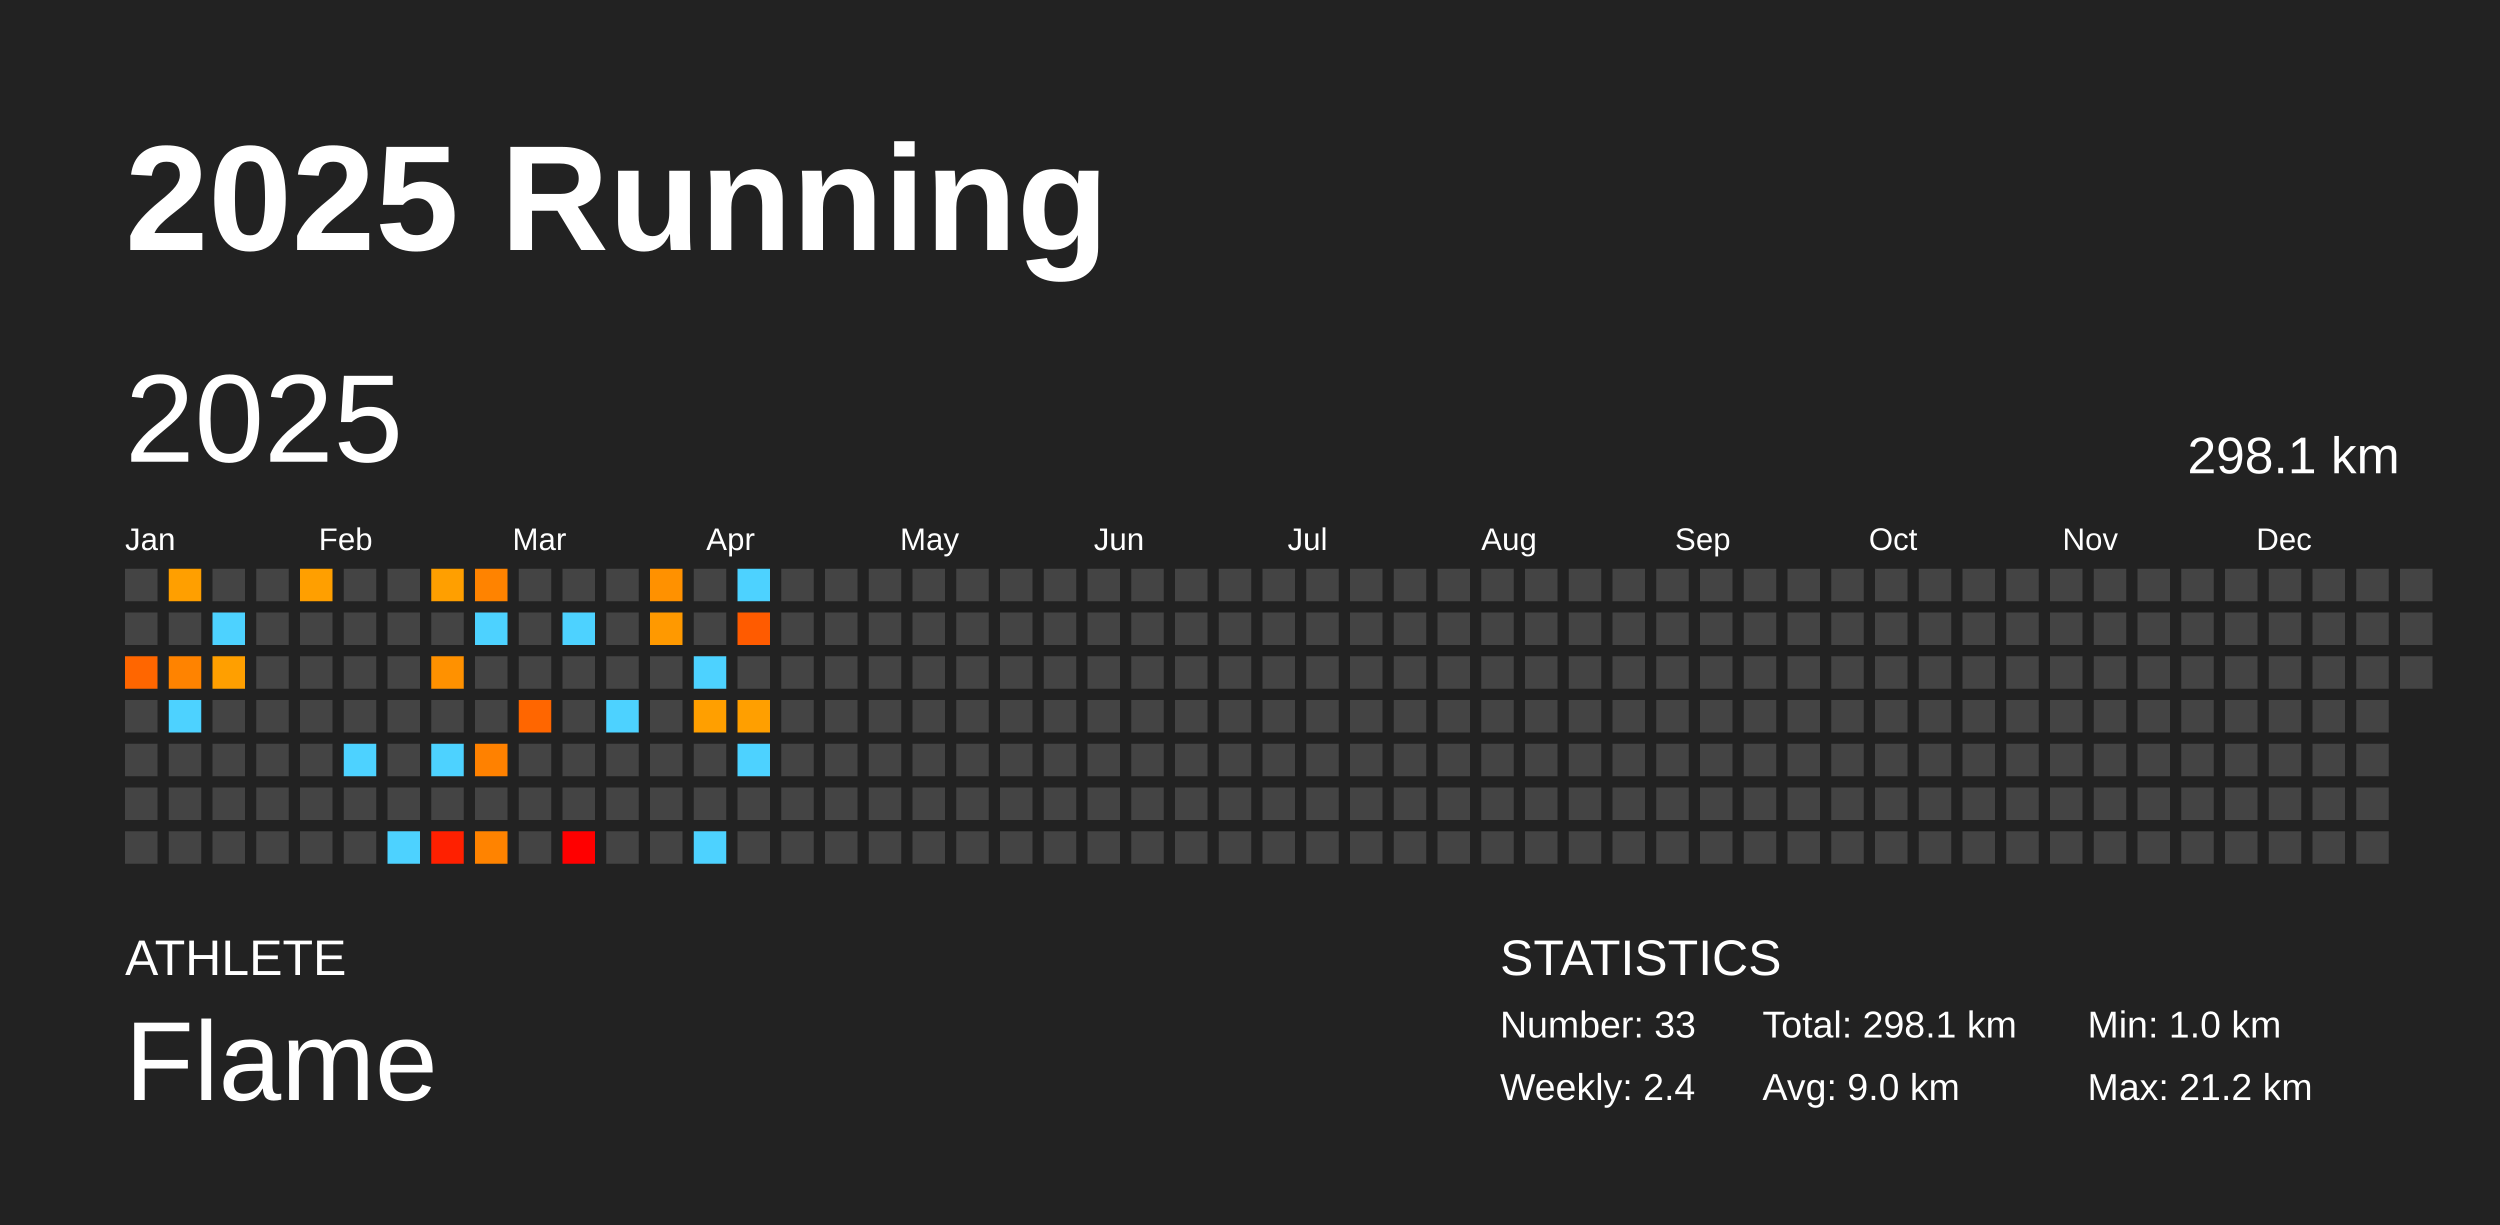
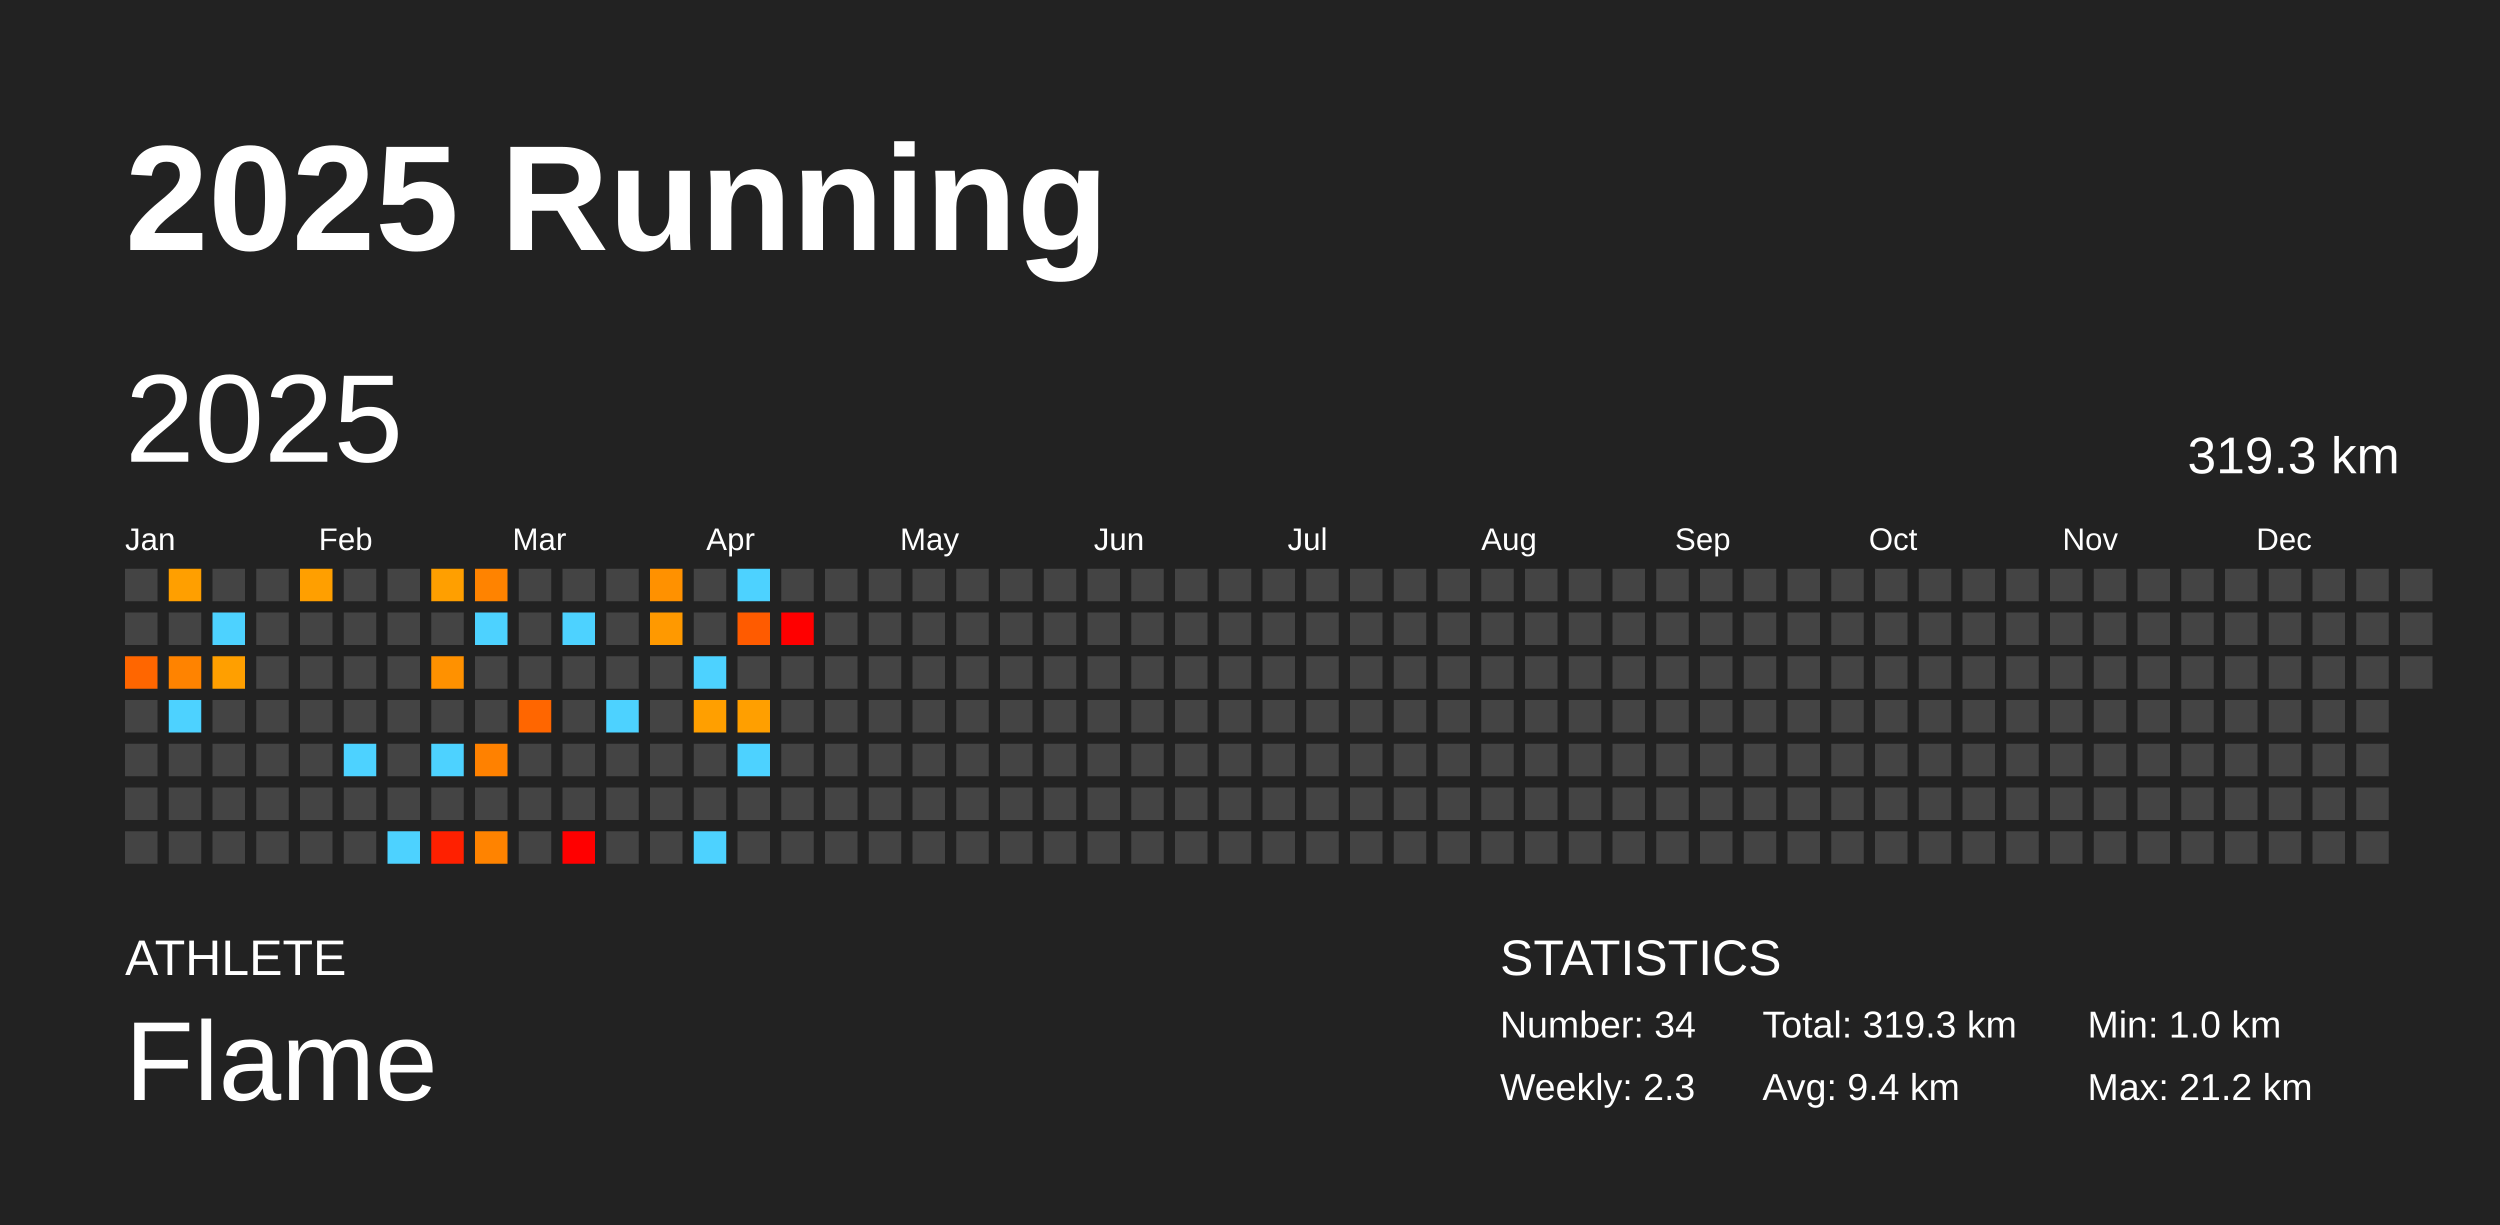
<svg xmlns="http://www.w3.org/2000/svg" baseProfile="full" height="98mm" version="1.1" viewBox="0,0,200,98" width="200mm">
  <defs />
  <rect fill="#222222" height="98" width="200" x="0" y="0" />
  <text fill="#FFFFFF" style="font-size:12px; font-family:Arial; font-weight:bold;" x="10" y="20">2025 Running</text>
  <text fill="#FFFFFF" style="font-size:4px; font-family:Arial" x="10" y="78">ATHLETE</text>
  <text fill="#FFFFFF" style="font-size:9px; font-family:Arial" x="10" y="88">Flame</text>
  <text fill="#FFFFFF" style="font-size:4px; font-family:Arial" x="120" y="78">STATISTICS</text>
-   <text fill="#FFFFFF" style="font-size:3px; font-family:Arial" x="120" y="83">Number: 33</text>
-   <text fill="#FFFFFF" style="font-size:3px; font-family:Arial" x="120" y="88">Weekly: 2.4</text>
-   <text fill="#FFFFFF" style="font-size:3px; font-family:Arial" x="141" y="83">Total: 298.1 km</text>
-   <text fill="#FFFFFF" style="font-size:3px; font-family:Arial" x="141" y="88">Avg: 9.0 km</text>
+   <text fill="#FFFFFF" style="font-size:3px; font-family:Arial" x="120" y="83">Number: 34</text>
+   <text fill="#FFFFFF" style="font-size:3px; font-family:Arial" x="120" y="88">Weekly: 2.3</text>
+   <text fill="#FFFFFF" style="font-size:3px; font-family:Arial" x="141" y="83">Total: 319.3 km</text>
+   <text fill="#FFFFFF" style="font-size:3px; font-family:Arial" x="141" y="88">Avg: 9.4 km</text>
  <text fill="#FFFFFF" style="font-size:3px; font-family:Arial" x="167" y="83">Min: 1.0 km</text>
  <text fill="#FFFFFF" style="font-size:3px; font-family:Arial" x="167" y="88">Max: 21.2 km</text>
  <text dominant-baseline="hanging" fill="#FFFFFF" style="font-size:10.0px; font-family:Arial;" x="10" y="30">2025</text>
-   <text dominant-baseline="hanging" fill="#FFFFFF" style="font-size:4.125px; font-family:Arial;" x="175" y="35">298.1 km</text>
+   <text dominant-baseline="hanging" fill="#FFFFFF" style="font-size:4.125px; font-family:Arial;" x="175" y="35">319.3 km</text>
  <text fill="#FFFFFF" style="font-size:2.5px; font-family:Arial" x="10.0" y="44">Jan</text>
  <text fill="#FFFFFF" style="font-size:2.5px; font-family:Arial" x="25.5" y="44">Feb</text>
  <text fill="#FFFFFF" style="font-size:2.5px; font-family:Arial" x="41.0" y="44">Mar</text>
  <text fill="#FFFFFF" style="font-size:2.5px; font-family:Arial" x="56.5" y="44">Apr</text>
  <text fill="#FFFFFF" style="font-size:2.5px; font-family:Arial" x="72.0" y="44">May</text>
  <text fill="#FFFFFF" style="font-size:2.5px; font-family:Arial" x="87.5" y="44">Jun</text>
  <text fill="#FFFFFF" style="font-size:2.5px; font-family:Arial" x="103.0" y="44">Jul</text>
  <text fill="#FFFFFF" style="font-size:2.5px; font-family:Arial" x="118.5" y="44">Aug</text>
  <text fill="#FFFFFF" style="font-size:2.5px; font-family:Arial" x="134.0" y="44">Sep</text>
  <text fill="#FFFFFF" style="font-size:2.5px; font-family:Arial" x="149.5" y="44">Oct</text>
  <text fill="#FFFFFF" style="font-size:2.5px; font-family:Arial" x="165.0" y="44">Nov</text>
  <text fill="#FFFFFF" style="font-size:2.5px; font-family:Arial" x="180.5" y="44">Dec</text>
  <rect fill="#444444" height="2.6" width="2.6" x="10.0" y="45.5" />
  <rect fill="#444444" height="2.6" width="2.6" x="10.0" y="49.0" />
  <rect fill="#ff6600" height="2.6" width="2.6" x="10.0" y="52.5" />
  <rect fill="#444444" height="2.6" width="2.6" x="10.0" y="56.0" />
  <rect fill="#444444" height="2.6" width="2.6" x="10.0" y="59.5" />
  <rect fill="#444444" height="2.6" width="2.6" x="10.0" y="63.0" />
  <rect fill="#444444" height="2.6" width="2.6" x="10.0" y="66.5" />
  <rect fill="#ff9f00" height="2.6" width="2.6" x="13.5" y="45.5" />
  <rect fill="#444444" height="2.6" width="2.6" x="13.5" y="49.0" />
  <rect fill="#ff8300" height="2.6" width="2.6" x="13.5" y="52.5" />
  <rect fill="#4dd2ff" height="2.6" width="2.6" x="13.5" y="56.0" />
  <rect fill="#444444" height="2.6" width="2.6" x="13.5" y="59.5" />
  <rect fill="#444444" height="2.6" width="2.6" x="13.5" y="63.0" />
  <rect fill="#444444" height="2.6" width="2.6" x="13.5" y="66.5" />
  <rect fill="#444444" height="2.6" width="2.6" x="17.0" y="45.5" />
  <rect fill="#4dd2ff" height="2.6" width="2.6" x="17.0" y="49.0" />
  <rect fill="#ff9f00" height="2.6" width="2.6" x="17.0" y="52.5" />
  <rect fill="#444444" height="2.6" width="2.6" x="17.0" y="56.0" />
  <rect fill="#444444" height="2.6" width="2.6" x="17.0" y="59.5" />
  <rect fill="#444444" height="2.6" width="2.6" x="17.0" y="63.0" />
  <rect fill="#444444" height="2.6" width="2.6" x="17.0" y="66.5" />
  <rect fill="#444444" height="2.6" width="2.6" x="20.5" y="45.5" />
  <rect fill="#444444" height="2.6" width="2.6" x="20.5" y="49.0" />
  <rect fill="#444444" height="2.6" width="2.6" x="20.5" y="52.5" />
  <rect fill="#444444" height="2.6" width="2.6" x="20.5" y="56.0" />
  <rect fill="#444444" height="2.6" width="2.6" x="20.5" y="59.5" />
  <rect fill="#444444" height="2.6" width="2.6" x="20.5" y="63.0" />
  <rect fill="#444444" height="2.6" width="2.6" x="20.5" y="66.5" />
  <rect fill="#ff9f00" height="2.6" width="2.6" x="24.0" y="45.5" />
  <rect fill="#444444" height="2.6" width="2.6" x="24.0" y="49.0" />
  <rect fill="#444444" height="2.6" width="2.6" x="24.0" y="52.5" />
  <rect fill="#444444" height="2.6" width="2.6" x="24.0" y="56.0" />
  <rect fill="#444444" height="2.6" width="2.6" x="24.0" y="59.5" />
  <rect fill="#444444" height="2.6" width="2.6" x="24.0" y="63.0" />
  <rect fill="#444444" height="2.6" width="2.6" x="24.0" y="66.5" />
  <rect fill="#444444" height="2.6" width="2.6" x="27.5" y="45.5" />
  <rect fill="#444444" height="2.6" width="2.6" x="27.5" y="49.0" />
  <rect fill="#444444" height="2.6" width="2.6" x="27.5" y="52.5" />
  <rect fill="#444444" height="2.6" width="2.6" x="27.5" y="56.0" />
  <rect fill="#4dd2ff" height="2.6" width="2.6" x="27.5" y="59.5" />
  <rect fill="#444444" height="2.6" width="2.6" x="27.5" y="63.0" />
  <rect fill="#444444" height="2.6" width="2.6" x="27.5" y="66.5" />
  <rect fill="#444444" height="2.6" width="2.6" x="31.0" y="45.5" />
  <rect fill="#444444" height="2.6" width="2.6" x="31.0" y="49.0" />
  <rect fill="#444444" height="2.6" width="2.6" x="31.0" y="52.5" />
  <rect fill="#444444" height="2.6" width="2.6" x="31.0" y="56.0" />
  <rect fill="#444444" height="2.6" width="2.6" x="31.0" y="59.5" />
  <rect fill="#444444" height="2.6" width="2.6" x="31.0" y="63.0" />
  <rect fill="#4dd2ff" height="2.6" width="2.6" x="31.0" y="66.5" />
  <rect fill="#ff9f00" height="2.6" width="2.6" x="34.5" y="45.5" />
  <rect fill="#444444" height="2.6" width="2.6" x="34.5" y="49.0" />
  <rect fill="#ff9100" height="2.6" width="2.6" x="34.5" y="52.5" />
  <rect fill="#444444" height="2.6" width="2.6" x="34.5" y="56.0" />
  <rect fill="#4dd2ff" height="2.6" width="2.6" x="34.5" y="59.5" />
  <rect fill="#444444" height="2.6" width="2.6" x="34.5" y="63.0" />
  <rect fill="#ff2000" height="2.6" width="2.6" x="34.5" y="66.5" />
  <rect fill="#ff8300" height="2.6" width="2.6" x="38.0" y="45.5" />
  <rect fill="#4dd2ff" height="2.6" width="2.6" x="38.0" y="49.0" />
  <rect fill="#444444" height="2.6" width="2.6" x="38.0" y="52.5" />
  <rect fill="#444444" height="2.6" width="2.6" x="38.0" y="56.0" />
  <rect fill="#ff8100" height="2.6" width="2.6" x="38.0" y="59.5" />
  <rect fill="#444444" height="2.6" width="2.6" x="38.0" y="63.0" />
  <rect fill="#ff8300" height="2.6" width="2.6" x="38.0" y="66.5" />
  <rect fill="#444444" height="2.6" width="2.6" x="41.5" y="45.5" />
  <rect fill="#444444" height="2.6" width="2.6" x="41.5" y="49.0" />
  <rect fill="#444444" height="2.6" width="2.6" x="41.5" y="52.5" />
  <rect fill="#ff6600" height="2.6" width="2.6" x="41.5" y="56.0" />
  <rect fill="#444444" height="2.6" width="2.6" x="41.5" y="59.5" />
  <rect fill="#444444" height="2.6" width="2.6" x="41.5" y="63.0" />
  <rect fill="#444444" height="2.6" width="2.6" x="41.5" y="66.5" />
  <rect fill="#444444" height="2.6" width="2.6" x="45.0" y="45.5" />
  <rect fill="#4dd2ff" height="2.6" width="2.6" x="45.0" y="49.0" />
  <rect fill="#444444" height="2.6" width="2.6" x="45.0" y="52.5" />
  <rect fill="#444444" height="2.6" width="2.6" x="45.0" y="56.0" />
  <rect fill="#444444" height="2.6" width="2.6" x="45.0" y="59.5" />
  <rect fill="#444444" height="2.6" width="2.6" x="45.0" y="63.0" />
  <rect fill="red" height="2.6" width="2.6" x="45.0" y="66.5" />
  <rect fill="#444444" height="2.6" width="2.6" x="48.5" y="45.5" />
  <rect fill="#444444" height="2.6" width="2.6" x="48.5" y="49.0" />
  <rect fill="#444444" height="2.6" width="2.6" x="48.5" y="52.5" />
  <rect fill="#4dd2ff" height="2.6" width="2.6" x="48.5" y="56.0" />
  <rect fill="#444444" height="2.6" width="2.6" x="48.5" y="59.5" />
  <rect fill="#444444" height="2.6" width="2.6" x="48.5" y="63.0" />
  <rect fill="#444444" height="2.6" width="2.6" x="48.5" y="66.5" />
  <rect fill="#ff9100" height="2.6" width="2.6" x="52.0" y="45.5" />
  <rect fill="#ff9900" height="2.6" width="2.6" x="52.0" y="49.0" />
  <rect fill="#444444" height="2.6" width="2.6" x="52.0" y="52.5" />
  <rect fill="#444444" height="2.6" width="2.6" x="52.0" y="56.0" />
  <rect fill="#444444" height="2.6" width="2.6" x="52.0" y="59.5" />
  <rect fill="#444444" height="2.6" width="2.6" x="52.0" y="63.0" />
  <rect fill="#444444" height="2.6" width="2.6" x="52.0" y="66.5" />
  <rect fill="#444444" height="2.6" width="2.6" x="55.5" y="45.5" />
  <rect fill="#444444" height="2.6" width="2.6" x="55.5" y="49.0" />
  <rect fill="#4dd2ff" height="2.6" width="2.6" x="55.5" y="52.5" />
  <rect fill="#ff9f00" height="2.6" width="2.6" x="55.5" y="56.0" />
  <rect fill="#444444" height="2.6" width="2.6" x="55.5" y="59.5" />
  <rect fill="#444444" height="2.6" width="2.6" x="55.5" y="63.0" />
  <rect fill="#4dd2ff" height="2.6" width="2.6" x="55.5" y="66.5" />
  <rect fill="#4dd2ff" height="2.6" width="2.6" x="59.0" y="45.5" />
  <rect fill="#ff5b00" height="2.6" width="2.6" x="59.0" y="49.0" />
  <rect fill="#444444" height="2.6" width="2.6" x="59.0" y="52.5" />
  <rect fill="#ff9f00" height="2.6" width="2.6" x="59.0" y="56.0" />
  <rect fill="#4dd2ff" height="2.6" width="2.6" x="59.0" y="59.5" />
  <rect fill="#444444" height="2.6" width="2.6" x="59.0" y="63.0" />
  <rect fill="#444444" height="2.6" width="2.6" x="59.0" y="66.5" />
  <rect fill="#444444" height="2.6" width="2.6" x="62.5" y="45.5" />
-   <rect fill="#444444" height="2.6" width="2.6" x="62.5" y="49.0" />
+   <rect fill="red" height="2.6" width="2.6" x="62.5" y="49.0" />
  <rect fill="#444444" height="2.6" width="2.6" x="62.5" y="52.5" />
  <rect fill="#444444" height="2.6" width="2.6" x="62.5" y="56.0" />
  <rect fill="#444444" height="2.6" width="2.6" x="62.5" y="59.5" />
  <rect fill="#444444" height="2.6" width="2.6" x="62.5" y="63.0" />
  <rect fill="#444444" height="2.6" width="2.6" x="62.5" y="66.5" />
  <rect fill="#444444" height="2.6" width="2.6" x="66.0" y="45.5" />
  <rect fill="#444444" height="2.6" width="2.6" x="66.0" y="49.0" />
  <rect fill="#444444" height="2.6" width="2.6" x="66.0" y="52.5" />
  <rect fill="#444444" height="2.6" width="2.6" x="66.0" y="56.0" />
  <rect fill="#444444" height="2.6" width="2.6" x="66.0" y="59.5" />
  <rect fill="#444444" height="2.6" width="2.6" x="66.0" y="63.0" />
  <rect fill="#444444" height="2.6" width="2.6" x="66.0" y="66.5" />
  <rect fill="#444444" height="2.6" width="2.6" x="69.5" y="45.5" />
  <rect fill="#444444" height="2.6" width="2.6" x="69.5" y="49.0" />
  <rect fill="#444444" height="2.6" width="2.6" x="69.5" y="52.5" />
  <rect fill="#444444" height="2.6" width="2.6" x="69.5" y="56.0" />
  <rect fill="#444444" height="2.6" width="2.6" x="69.5" y="59.5" />
  <rect fill="#444444" height="2.6" width="2.6" x="69.5" y="63.0" />
  <rect fill="#444444" height="2.6" width="2.6" x="69.5" y="66.5" />
  <rect fill="#444444" height="2.6" width="2.6" x="73.0" y="45.5" />
  <rect fill="#444444" height="2.6" width="2.6" x="73.0" y="49.0" />
  <rect fill="#444444" height="2.6" width="2.6" x="73.0" y="52.5" />
  <rect fill="#444444" height="2.6" width="2.6" x="73.0" y="56.0" />
  <rect fill="#444444" height="2.6" width="2.6" x="73.0" y="59.5" />
  <rect fill="#444444" height="2.6" width="2.6" x="73.0" y="63.0" />
  <rect fill="#444444" height="2.6" width="2.6" x="73.0" y="66.5" />
  <rect fill="#444444" height="2.6" width="2.6" x="76.5" y="45.5" />
  <rect fill="#444444" height="2.6" width="2.6" x="76.5" y="49.0" />
  <rect fill="#444444" height="2.6" width="2.6" x="76.5" y="52.5" />
  <rect fill="#444444" height="2.6" width="2.6" x="76.5" y="56.0" />
  <rect fill="#444444" height="2.6" width="2.6" x="76.5" y="59.5" />
  <rect fill="#444444" height="2.6" width="2.6" x="76.5" y="63.0" />
  <rect fill="#444444" height="2.6" width="2.6" x="76.5" y="66.5" />
  <rect fill="#444444" height="2.6" width="2.6" x="80.0" y="45.5" />
  <rect fill="#444444" height="2.6" width="2.6" x="80.0" y="49.0" />
  <rect fill="#444444" height="2.6" width="2.6" x="80.0" y="52.5" />
  <rect fill="#444444" height="2.6" width="2.6" x="80.0" y="56.0" />
  <rect fill="#444444" height="2.6" width="2.6" x="80.0" y="59.5" />
  <rect fill="#444444" height="2.6" width="2.6" x="80.0" y="63.0" />
  <rect fill="#444444" height="2.6" width="2.6" x="80.0" y="66.5" />
  <rect fill="#444444" height="2.6" width="2.6" x="83.5" y="45.5" />
  <rect fill="#444444" height="2.6" width="2.6" x="83.5" y="49.0" />
  <rect fill="#444444" height="2.6" width="2.6" x="83.5" y="52.5" />
  <rect fill="#444444" height="2.6" width="2.6" x="83.5" y="56.0" />
  <rect fill="#444444" height="2.6" width="2.6" x="83.5" y="59.5" />
  <rect fill="#444444" height="2.6" width="2.6" x="83.5" y="63.0" />
  <rect fill="#444444" height="2.6" width="2.6" x="83.5" y="66.5" />
  <rect fill="#444444" height="2.6" width="2.6" x="87.0" y="45.5" />
  <rect fill="#444444" height="2.6" width="2.6" x="87.0" y="49.0" />
  <rect fill="#444444" height="2.6" width="2.6" x="87.0" y="52.5" />
  <rect fill="#444444" height="2.6" width="2.6" x="87.0" y="56.0" />
  <rect fill="#444444" height="2.6" width="2.6" x="87.0" y="59.5" />
  <rect fill="#444444" height="2.6" width="2.6" x="87.0" y="63.0" />
  <rect fill="#444444" height="2.6" width="2.6" x="87.0" y="66.5" />
  <rect fill="#444444" height="2.6" width="2.6" x="90.5" y="45.5" />
  <rect fill="#444444" height="2.6" width="2.6" x="90.5" y="49.0" />
  <rect fill="#444444" height="2.6" width="2.6" x="90.5" y="52.5" />
  <rect fill="#444444" height="2.6" width="2.6" x="90.5" y="56.0" />
  <rect fill="#444444" height="2.6" width="2.6" x="90.5" y="59.5" />
  <rect fill="#444444" height="2.6" width="2.6" x="90.5" y="63.0" />
  <rect fill="#444444" height="2.6" width="2.6" x="90.5" y="66.5" />
  <rect fill="#444444" height="2.6" width="2.6" x="94.0" y="45.5" />
  <rect fill="#444444" height="2.6" width="2.6" x="94.0" y="49.0" />
  <rect fill="#444444" height="2.6" width="2.6" x="94.0" y="52.5" />
  <rect fill="#444444" height="2.6" width="2.6" x="94.0" y="56.0" />
  <rect fill="#444444" height="2.6" width="2.6" x="94.0" y="59.5" />
  <rect fill="#444444" height="2.6" width="2.6" x="94.0" y="63.0" />
  <rect fill="#444444" height="2.6" width="2.6" x="94.0" y="66.5" />
  <rect fill="#444444" height="2.6" width="2.6" x="97.5" y="45.5" />
  <rect fill="#444444" height="2.6" width="2.6" x="97.5" y="49.0" />
  <rect fill="#444444" height="2.6" width="2.6" x="97.5" y="52.5" />
  <rect fill="#444444" height="2.6" width="2.6" x="97.5" y="56.0" />
  <rect fill="#444444" height="2.6" width="2.6" x="97.5" y="59.5" />
  <rect fill="#444444" height="2.6" width="2.6" x="97.5" y="63.0" />
  <rect fill="#444444" height="2.6" width="2.6" x="97.5" y="66.5" />
  <rect fill="#444444" height="2.6" width="2.6" x="101.0" y="45.5" />
  <rect fill="#444444" height="2.6" width="2.6" x="101.0" y="49.0" />
  <rect fill="#444444" height="2.6" width="2.6" x="101.0" y="52.5" />
  <rect fill="#444444" height="2.6" width="2.6" x="101.0" y="56.0" />
  <rect fill="#444444" height="2.6" width="2.6" x="101.0" y="59.5" />
  <rect fill="#444444" height="2.6" width="2.6" x="101.0" y="63.0" />
  <rect fill="#444444" height="2.6" width="2.6" x="101.0" y="66.5" />
  <rect fill="#444444" height="2.6" width="2.6" x="104.5" y="45.5" />
  <rect fill="#444444" height="2.6" width="2.6" x="104.5" y="49.0" />
  <rect fill="#444444" height="2.6" width="2.6" x="104.5" y="52.5" />
  <rect fill="#444444" height="2.6" width="2.6" x="104.5" y="56.0" />
  <rect fill="#444444" height="2.6" width="2.6" x="104.5" y="59.5" />
  <rect fill="#444444" height="2.6" width="2.6" x="104.5" y="63.0" />
  <rect fill="#444444" height="2.6" width="2.6" x="104.5" y="66.5" />
  <rect fill="#444444" height="2.6" width="2.6" x="108.0" y="45.5" />
  <rect fill="#444444" height="2.6" width="2.6" x="108.0" y="49.0" />
  <rect fill="#444444" height="2.6" width="2.6" x="108.0" y="52.5" />
  <rect fill="#444444" height="2.6" width="2.6" x="108.0" y="56.0" />
  <rect fill="#444444" height="2.6" width="2.6" x="108.0" y="59.5" />
  <rect fill="#444444" height="2.6" width="2.6" x="108.0" y="63.0" />
  <rect fill="#444444" height="2.6" width="2.6" x="108.0" y="66.5" />
  <rect fill="#444444" height="2.6" width="2.6" x="111.5" y="45.5" />
  <rect fill="#444444" height="2.6" width="2.6" x="111.5" y="49.0" />
  <rect fill="#444444" height="2.6" width="2.6" x="111.5" y="52.5" />
  <rect fill="#444444" height="2.6" width="2.6" x="111.5" y="56.0" />
  <rect fill="#444444" height="2.6" width="2.6" x="111.5" y="59.5" />
  <rect fill="#444444" height="2.6" width="2.6" x="111.5" y="63.0" />
  <rect fill="#444444" height="2.6" width="2.6" x="111.5" y="66.5" />
  <rect fill="#444444" height="2.6" width="2.6" x="115.0" y="45.5" />
  <rect fill="#444444" height="2.6" width="2.6" x="115.0" y="49.0" />
  <rect fill="#444444" height="2.6" width="2.6" x="115.0" y="52.5" />
  <rect fill="#444444" height="2.6" width="2.6" x="115.0" y="56.0" />
  <rect fill="#444444" height="2.6" width="2.6" x="115.0" y="59.5" />
  <rect fill="#444444" height="2.6" width="2.6" x="115.0" y="63.0" />
  <rect fill="#444444" height="2.6" width="2.6" x="115.0" y="66.5" />
  <rect fill="#444444" height="2.6" width="2.6" x="118.5" y="45.5" />
  <rect fill="#444444" height="2.6" width="2.6" x="118.5" y="49.0" />
  <rect fill="#444444" height="2.6" width="2.6" x="118.5" y="52.5" />
  <rect fill="#444444" height="2.6" width="2.6" x="118.5" y="56.0" />
  <rect fill="#444444" height="2.6" width="2.6" x="118.5" y="59.5" />
  <rect fill="#444444" height="2.6" width="2.6" x="118.5" y="63.0" />
  <rect fill="#444444" height="2.6" width="2.6" x="118.5" y="66.5" />
  <rect fill="#444444" height="2.6" width="2.6" x="122.0" y="45.5" />
  <rect fill="#444444" height="2.6" width="2.6" x="122.0" y="49.0" />
  <rect fill="#444444" height="2.6" width="2.6" x="122.0" y="52.5" />
  <rect fill="#444444" height="2.6" width="2.6" x="122.0" y="56.0" />
  <rect fill="#444444" height="2.6" width="2.6" x="122.0" y="59.5" />
  <rect fill="#444444" height="2.6" width="2.6" x="122.0" y="63.0" />
  <rect fill="#444444" height="2.6" width="2.6" x="122.0" y="66.5" />
  <rect fill="#444444" height="2.6" width="2.6" x="125.5" y="45.5" />
  <rect fill="#444444" height="2.6" width="2.6" x="125.5" y="49.0" />
  <rect fill="#444444" height="2.6" width="2.6" x="125.5" y="52.5" />
  <rect fill="#444444" height="2.6" width="2.6" x="125.5" y="56.0" />
  <rect fill="#444444" height="2.6" width="2.6" x="125.5" y="59.5" />
  <rect fill="#444444" height="2.6" width="2.6" x="125.5" y="63.0" />
  <rect fill="#444444" height="2.6" width="2.6" x="125.5" y="66.5" />
  <rect fill="#444444" height="2.6" width="2.6" x="129.0" y="45.5" />
  <rect fill="#444444" height="2.6" width="2.6" x="129.0" y="49.0" />
  <rect fill="#444444" height="2.6" width="2.6" x="129.0" y="52.5" />
  <rect fill="#444444" height="2.6" width="2.6" x="129.0" y="56.0" />
  <rect fill="#444444" height="2.6" width="2.6" x="129.0" y="59.5" />
  <rect fill="#444444" height="2.6" width="2.6" x="129.0" y="63.0" />
  <rect fill="#444444" height="2.6" width="2.6" x="129.0" y="66.5" />
  <rect fill="#444444" height="2.6" width="2.6" x="132.5" y="45.5" />
  <rect fill="#444444" height="2.6" width="2.6" x="132.5" y="49.0" />
  <rect fill="#444444" height="2.6" width="2.6" x="132.5" y="52.5" />
  <rect fill="#444444" height="2.6" width="2.6" x="132.5" y="56.0" />
  <rect fill="#444444" height="2.6" width="2.6" x="132.5" y="59.5" />
  <rect fill="#444444" height="2.6" width="2.6" x="132.5" y="63.0" />
  <rect fill="#444444" height="2.6" width="2.6" x="132.5" y="66.5" />
  <rect fill="#444444" height="2.6" width="2.6" x="136.0" y="45.5" />
  <rect fill="#444444" height="2.6" width="2.6" x="136.0" y="49.0" />
  <rect fill="#444444" height="2.6" width="2.6" x="136.0" y="52.5" />
  <rect fill="#444444" height="2.6" width="2.6" x="136.0" y="56.0" />
  <rect fill="#444444" height="2.6" width="2.6" x="136.0" y="59.5" />
  <rect fill="#444444" height="2.6" width="2.6" x="136.0" y="63.0" />
  <rect fill="#444444" height="2.6" width="2.6" x="136.0" y="66.5" />
  <rect fill="#444444" height="2.6" width="2.6" x="139.5" y="45.5" />
  <rect fill="#444444" height="2.6" width="2.6" x="139.5" y="49.0" />
  <rect fill="#444444" height="2.6" width="2.6" x="139.5" y="52.5" />
  <rect fill="#444444" height="2.6" width="2.6" x="139.5" y="56.0" />
  <rect fill="#444444" height="2.6" width="2.6" x="139.5" y="59.5" />
  <rect fill="#444444" height="2.6" width="2.6" x="139.5" y="63.0" />
  <rect fill="#444444" height="2.6" width="2.6" x="139.5" y="66.5" />
  <rect fill="#444444" height="2.6" width="2.6" x="143.0" y="45.5" />
  <rect fill="#444444" height="2.6" width="2.6" x="143.0" y="49.0" />
  <rect fill="#444444" height="2.6" width="2.6" x="143.0" y="52.5" />
  <rect fill="#444444" height="2.6" width="2.6" x="143.0" y="56.0" />
  <rect fill="#444444" height="2.6" width="2.6" x="143.0" y="59.5" />
  <rect fill="#444444" height="2.6" width="2.6" x="143.0" y="63.0" />
  <rect fill="#444444" height="2.6" width="2.6" x="143.0" y="66.5" />
  <rect fill="#444444" height="2.6" width="2.6" x="146.5" y="45.5" />
  <rect fill="#444444" height="2.6" width="2.6" x="146.5" y="49.0" />
  <rect fill="#444444" height="2.6" width="2.6" x="146.5" y="52.5" />
  <rect fill="#444444" height="2.6" width="2.6" x="146.5" y="56.0" />
  <rect fill="#444444" height="2.6" width="2.6" x="146.5" y="59.5" />
  <rect fill="#444444" height="2.6" width="2.6" x="146.5" y="63.0" />
  <rect fill="#444444" height="2.6" width="2.6" x="146.5" y="66.5" />
  <rect fill="#444444" height="2.6" width="2.6" x="150.0" y="45.5" />
  <rect fill="#444444" height="2.6" width="2.6" x="150.0" y="49.0" />
  <rect fill="#444444" height="2.6" width="2.6" x="150.0" y="52.5" />
  <rect fill="#444444" height="2.6" width="2.6" x="150.0" y="56.0" />
  <rect fill="#444444" height="2.6" width="2.6" x="150.0" y="59.5" />
  <rect fill="#444444" height="2.6" width="2.6" x="150.0" y="63.0" />
  <rect fill="#444444" height="2.6" width="2.6" x="150.0" y="66.5" />
  <rect fill="#444444" height="2.6" width="2.6" x="153.5" y="45.5" />
  <rect fill="#444444" height="2.6" width="2.6" x="153.5" y="49.0" />
  <rect fill="#444444" height="2.6" width="2.6" x="153.5" y="52.5" />
  <rect fill="#444444" height="2.6" width="2.6" x="153.5" y="56.0" />
  <rect fill="#444444" height="2.6" width="2.6" x="153.5" y="59.5" />
  <rect fill="#444444" height="2.6" width="2.6" x="153.5" y="63.0" />
  <rect fill="#444444" height="2.6" width="2.6" x="153.5" y="66.5" />
  <rect fill="#444444" height="2.6" width="2.6" x="157.0" y="45.5" />
  <rect fill="#444444" height="2.6" width="2.6" x="157.0" y="49.0" />
  <rect fill="#444444" height="2.6" width="2.6" x="157.0" y="52.5" />
  <rect fill="#444444" height="2.6" width="2.6" x="157.0" y="56.0" />
  <rect fill="#444444" height="2.6" width="2.6" x="157.0" y="59.5" />
  <rect fill="#444444" height="2.6" width="2.6" x="157.0" y="63.0" />
  <rect fill="#444444" height="2.6" width="2.6" x="157.0" y="66.5" />
  <rect fill="#444444" height="2.6" width="2.6" x="160.5" y="45.5" />
  <rect fill="#444444" height="2.6" width="2.6" x="160.5" y="49.0" />
  <rect fill="#444444" height="2.6" width="2.6" x="160.5" y="52.5" />
  <rect fill="#444444" height="2.6" width="2.6" x="160.5" y="56.0" />
  <rect fill="#444444" height="2.6" width="2.6" x="160.5" y="59.5" />
  <rect fill="#444444" height="2.6" width="2.6" x="160.5" y="63.0" />
  <rect fill="#444444" height="2.6" width="2.6" x="160.5" y="66.5" />
  <rect fill="#444444" height="2.6" width="2.6" x="164.0" y="45.5" />
  <rect fill="#444444" height="2.6" width="2.6" x="164.0" y="49.0" />
  <rect fill="#444444" height="2.6" width="2.6" x="164.0" y="52.5" />
  <rect fill="#444444" height="2.6" width="2.6" x="164.0" y="56.0" />
  <rect fill="#444444" height="2.6" width="2.6" x="164.0" y="59.5" />
  <rect fill="#444444" height="2.6" width="2.6" x="164.0" y="63.0" />
  <rect fill="#444444" height="2.6" width="2.6" x="164.0" y="66.5" />
  <rect fill="#444444" height="2.6" width="2.6" x="167.5" y="45.5" />
  <rect fill="#444444" height="2.6" width="2.6" x="167.5" y="49.0" />
  <rect fill="#444444" height="2.6" width="2.6" x="167.5" y="52.5" />
  <rect fill="#444444" height="2.6" width="2.6" x="167.5" y="56.0" />
  <rect fill="#444444" height="2.6" width="2.6" x="167.5" y="59.5" />
  <rect fill="#444444" height="2.6" width="2.6" x="167.5" y="63.0" />
  <rect fill="#444444" height="2.6" width="2.6" x="167.5" y="66.5" />
  <rect fill="#444444" height="2.6" width="2.6" x="171.0" y="45.5" />
  <rect fill="#444444" height="2.6" width="2.6" x="171.0" y="49.0" />
  <rect fill="#444444" height="2.6" width="2.6" x="171.0" y="52.5" />
  <rect fill="#444444" height="2.6" width="2.6" x="171.0" y="56.0" />
  <rect fill="#444444" height="2.6" width="2.6" x="171.0" y="59.5" />
  <rect fill="#444444" height="2.6" width="2.6" x="171.0" y="63.0" />
  <rect fill="#444444" height="2.6" width="2.6" x="171.0" y="66.5" />
  <rect fill="#444444" height="2.6" width="2.6" x="174.5" y="45.5" />
  <rect fill="#444444" height="2.6" width="2.6" x="174.5" y="49.0" />
  <rect fill="#444444" height="2.6" width="2.6" x="174.5" y="52.5" />
  <rect fill="#444444" height="2.6" width="2.6" x="174.5" y="56.0" />
  <rect fill="#444444" height="2.6" width="2.6" x="174.5" y="59.5" />
  <rect fill="#444444" height="2.6" width="2.6" x="174.5" y="63.0" />
  <rect fill="#444444" height="2.6" width="2.6" x="174.5" y="66.5" />
  <rect fill="#444444" height="2.6" width="2.6" x="178.0" y="45.5" />
  <rect fill="#444444" height="2.6" width="2.6" x="178.0" y="49.0" />
  <rect fill="#444444" height="2.6" width="2.6" x="178.0" y="52.5" />
  <rect fill="#444444" height="2.6" width="2.6" x="178.0" y="56.0" />
  <rect fill="#444444" height="2.6" width="2.6" x="178.0" y="59.5" />
  <rect fill="#444444" height="2.6" width="2.6" x="178.0" y="63.0" />
  <rect fill="#444444" height="2.6" width="2.6" x="178.0" y="66.5" />
  <rect fill="#444444" height="2.6" width="2.6" x="181.5" y="45.5" />
  <rect fill="#444444" height="2.6" width="2.6" x="181.5" y="49.0" />
  <rect fill="#444444" height="2.6" width="2.6" x="181.5" y="52.5" />
  <rect fill="#444444" height="2.6" width="2.6" x="181.5" y="56.0" />
  <rect fill="#444444" height="2.6" width="2.6" x="181.5" y="59.5" />
  <rect fill="#444444" height="2.6" width="2.6" x="181.5" y="63.0" />
  <rect fill="#444444" height="2.6" width="2.6" x="181.5" y="66.5" />
  <rect fill="#444444" height="2.6" width="2.6" x="185.0" y="45.5" />
  <rect fill="#444444" height="2.6" width="2.6" x="185.0" y="49.0" />
  <rect fill="#444444" height="2.6" width="2.6" x="185.0" y="52.5" />
  <rect fill="#444444" height="2.6" width="2.6" x="185.0" y="56.0" />
  <rect fill="#444444" height="2.6" width="2.6" x="185.0" y="59.5" />
  <rect fill="#444444" height="2.6" width="2.6" x="185.0" y="63.0" />
  <rect fill="#444444" height="2.6" width="2.6" x="185.0" y="66.5" />
  <rect fill="#444444" height="2.6" width="2.6" x="188.5" y="45.5" />
  <rect fill="#444444" height="2.6" width="2.6" x="188.5" y="49.0" />
  <rect fill="#444444" height="2.6" width="2.6" x="188.5" y="52.5" />
  <rect fill="#444444" height="2.6" width="2.6" x="188.5" y="56.0" />
  <rect fill="#444444" height="2.6" width="2.6" x="188.5" y="59.5" />
  <rect fill="#444444" height="2.6" width="2.6" x="188.5" y="63.0" />
  <rect fill="#444444" height="2.6" width="2.6" x="188.5" y="66.5" />
  <rect fill="#444444" height="2.6" width="2.6" x="192.0" y="45.5" />
  <rect fill="#444444" height="2.6" width="2.6" x="192.0" y="49.0" />
  <rect fill="#444444" height="2.6" width="2.6" x="192.0" y="52.5" />
</svg>
